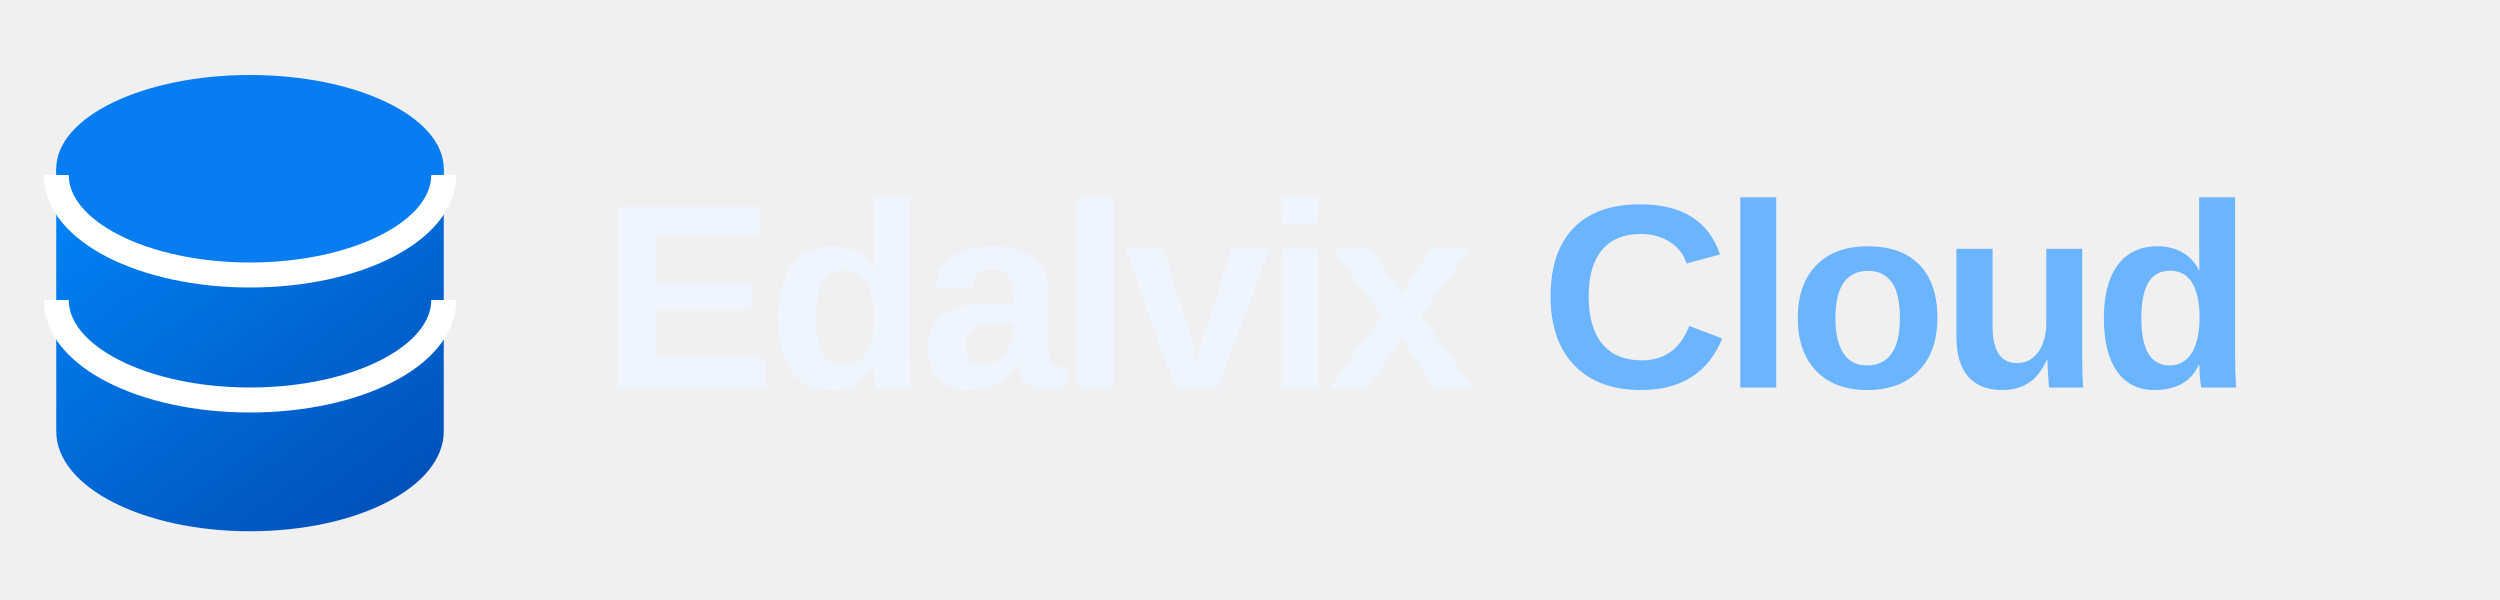
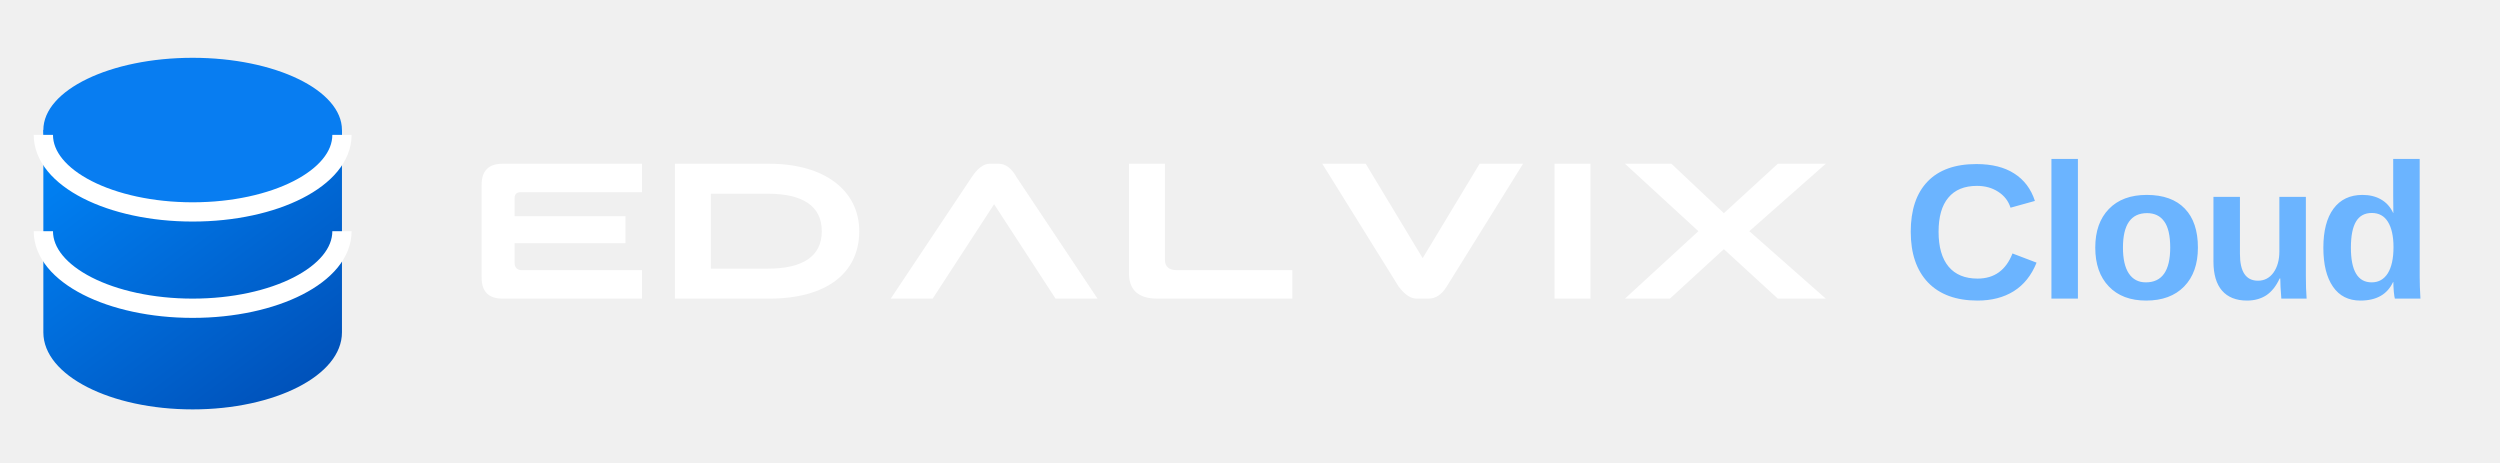
- <svg xmlns="http://www.w3.org/2000/svg" width="200" height="48" viewBox="0 0 200 48">
+ <svg xmlns="http://www.w3.org/2000/svg" width="259.533" height="48" viewBox="0 0 259.533 48">
  <defs>
    <linearGradient id="ecb" x2=".8" y2="1">
      <stop stop-color="#0086fa" />
      <stop offset="1" stop-color="#0051b9" />
    </linearGradient>
  </defs>
  <g transform="translate(0,4) scale(0.5)">
    <path fill="url(#ecb)" d="M9 19h62v42c0 9-14 16-31 16S9 70 9 61Z" />
    <ellipse cx="40" cy="19" rx="31" ry="15" fill="#087df1" />
    <path d="M9 20c0 9 14 16 31 16s31-7 31-16M9 40c0 9 14 16 31 16s31-7 31-16" fill="none" stroke="#fff" stroke-width="4" />
  </g>
-   <text x="48" y="31" font-family="Arial, Helvetica, sans-serif" font-weight="700" font-size="21" letter-spacing="-0.6" fill="#eef5ff">Edalvix <tspan fill="#6bb4ff">Cloud</tspan>
-   </text>
+   <g fill="#ffffff" transform="translate(50,17) scale(0.15556)">
+     <path d="M14 0 H107 V19 H26 Q22 19 22 23 V35 H96 V53 H22 V66 Q22 71 27 71 H107 V90 H14 Q0 90 0 76 V14 Q0 0 14 0 Z" fill-rule="evenodd" transform="translate(0,0)" />
+     <path d="M0 0 H63 C100 0 123 18 123 45 C123 73 101 90 63 90 H0 Z M24 20 V70 H62 C85 70 98 62 98 45 C98 28 85 20 62 20 Z" fill-rule="evenodd" transform="translate(129,0)" />
+     <path d="M0 90 54 9 Q60 0 66 0 H72 Q79 0 84 9 L138 90 H110 L69 27 L28 90 Z" fill-rule="evenodd" transform="translate(273,0)" />
+     <path d="M0 0 H24 V64 Q24 71 32 71 H109 V90 H19 Q0 90 0 73 Z" fill-rule="evenodd" transform="translate(432,0)" />
+     <path d="M0 0 H29 L67 63 L105 0 H134 L83 82 Q78 90 71 90 H63 Q57 90 51 82 Z" fill-rule="evenodd" transform="translate(561,0)" />
+     <path d="M0 0 H24 V90 H0 Z" fill-rule="evenodd" transform="translate(716,0)" />
+     <path d="M0 0 H31 L66 33 L102 0 H134 L83 45 L134 90 H102 L66 57 L30 90 H0 L49 45 Z" fill-rule="evenodd" transform="translate(763,0)" />
+   </g>
+   <text x="197.533" y="31" font-family="Arial, Helvetica, sans-serif" font-weight="700" font-size="20" letter-spacing="-0.4" fill="#6bb4ff">Cloud</text>
</svg>
